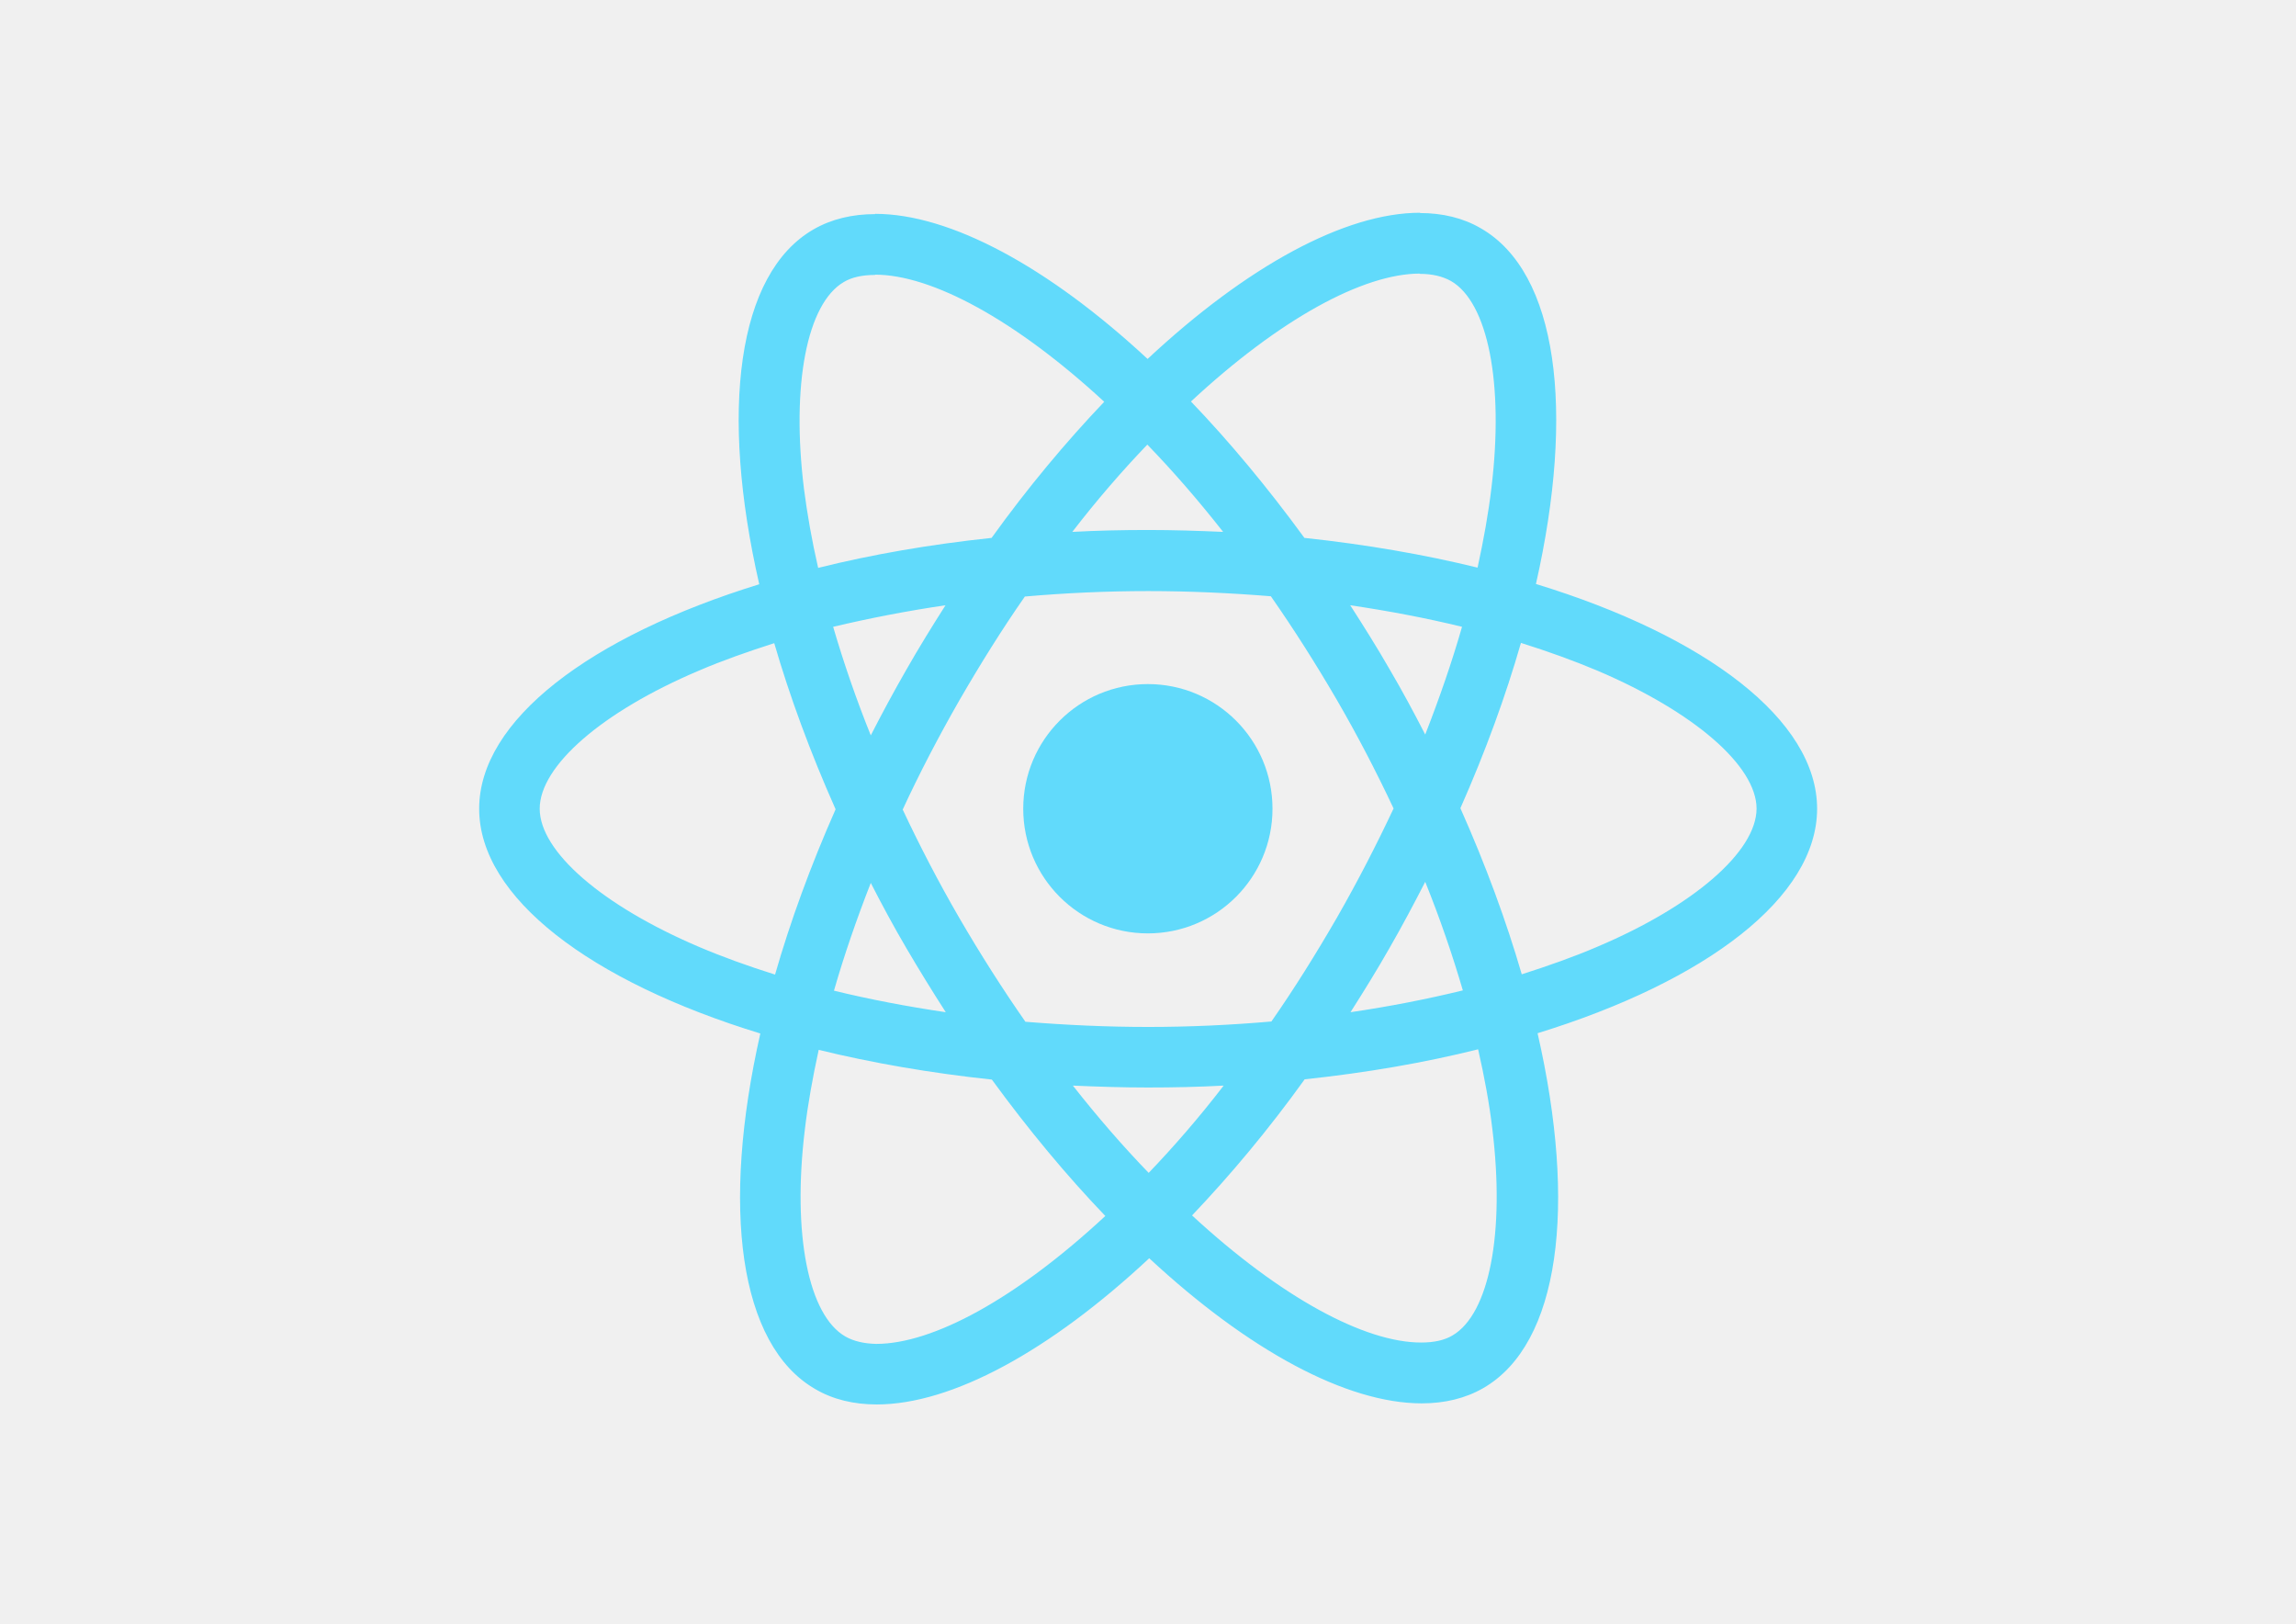
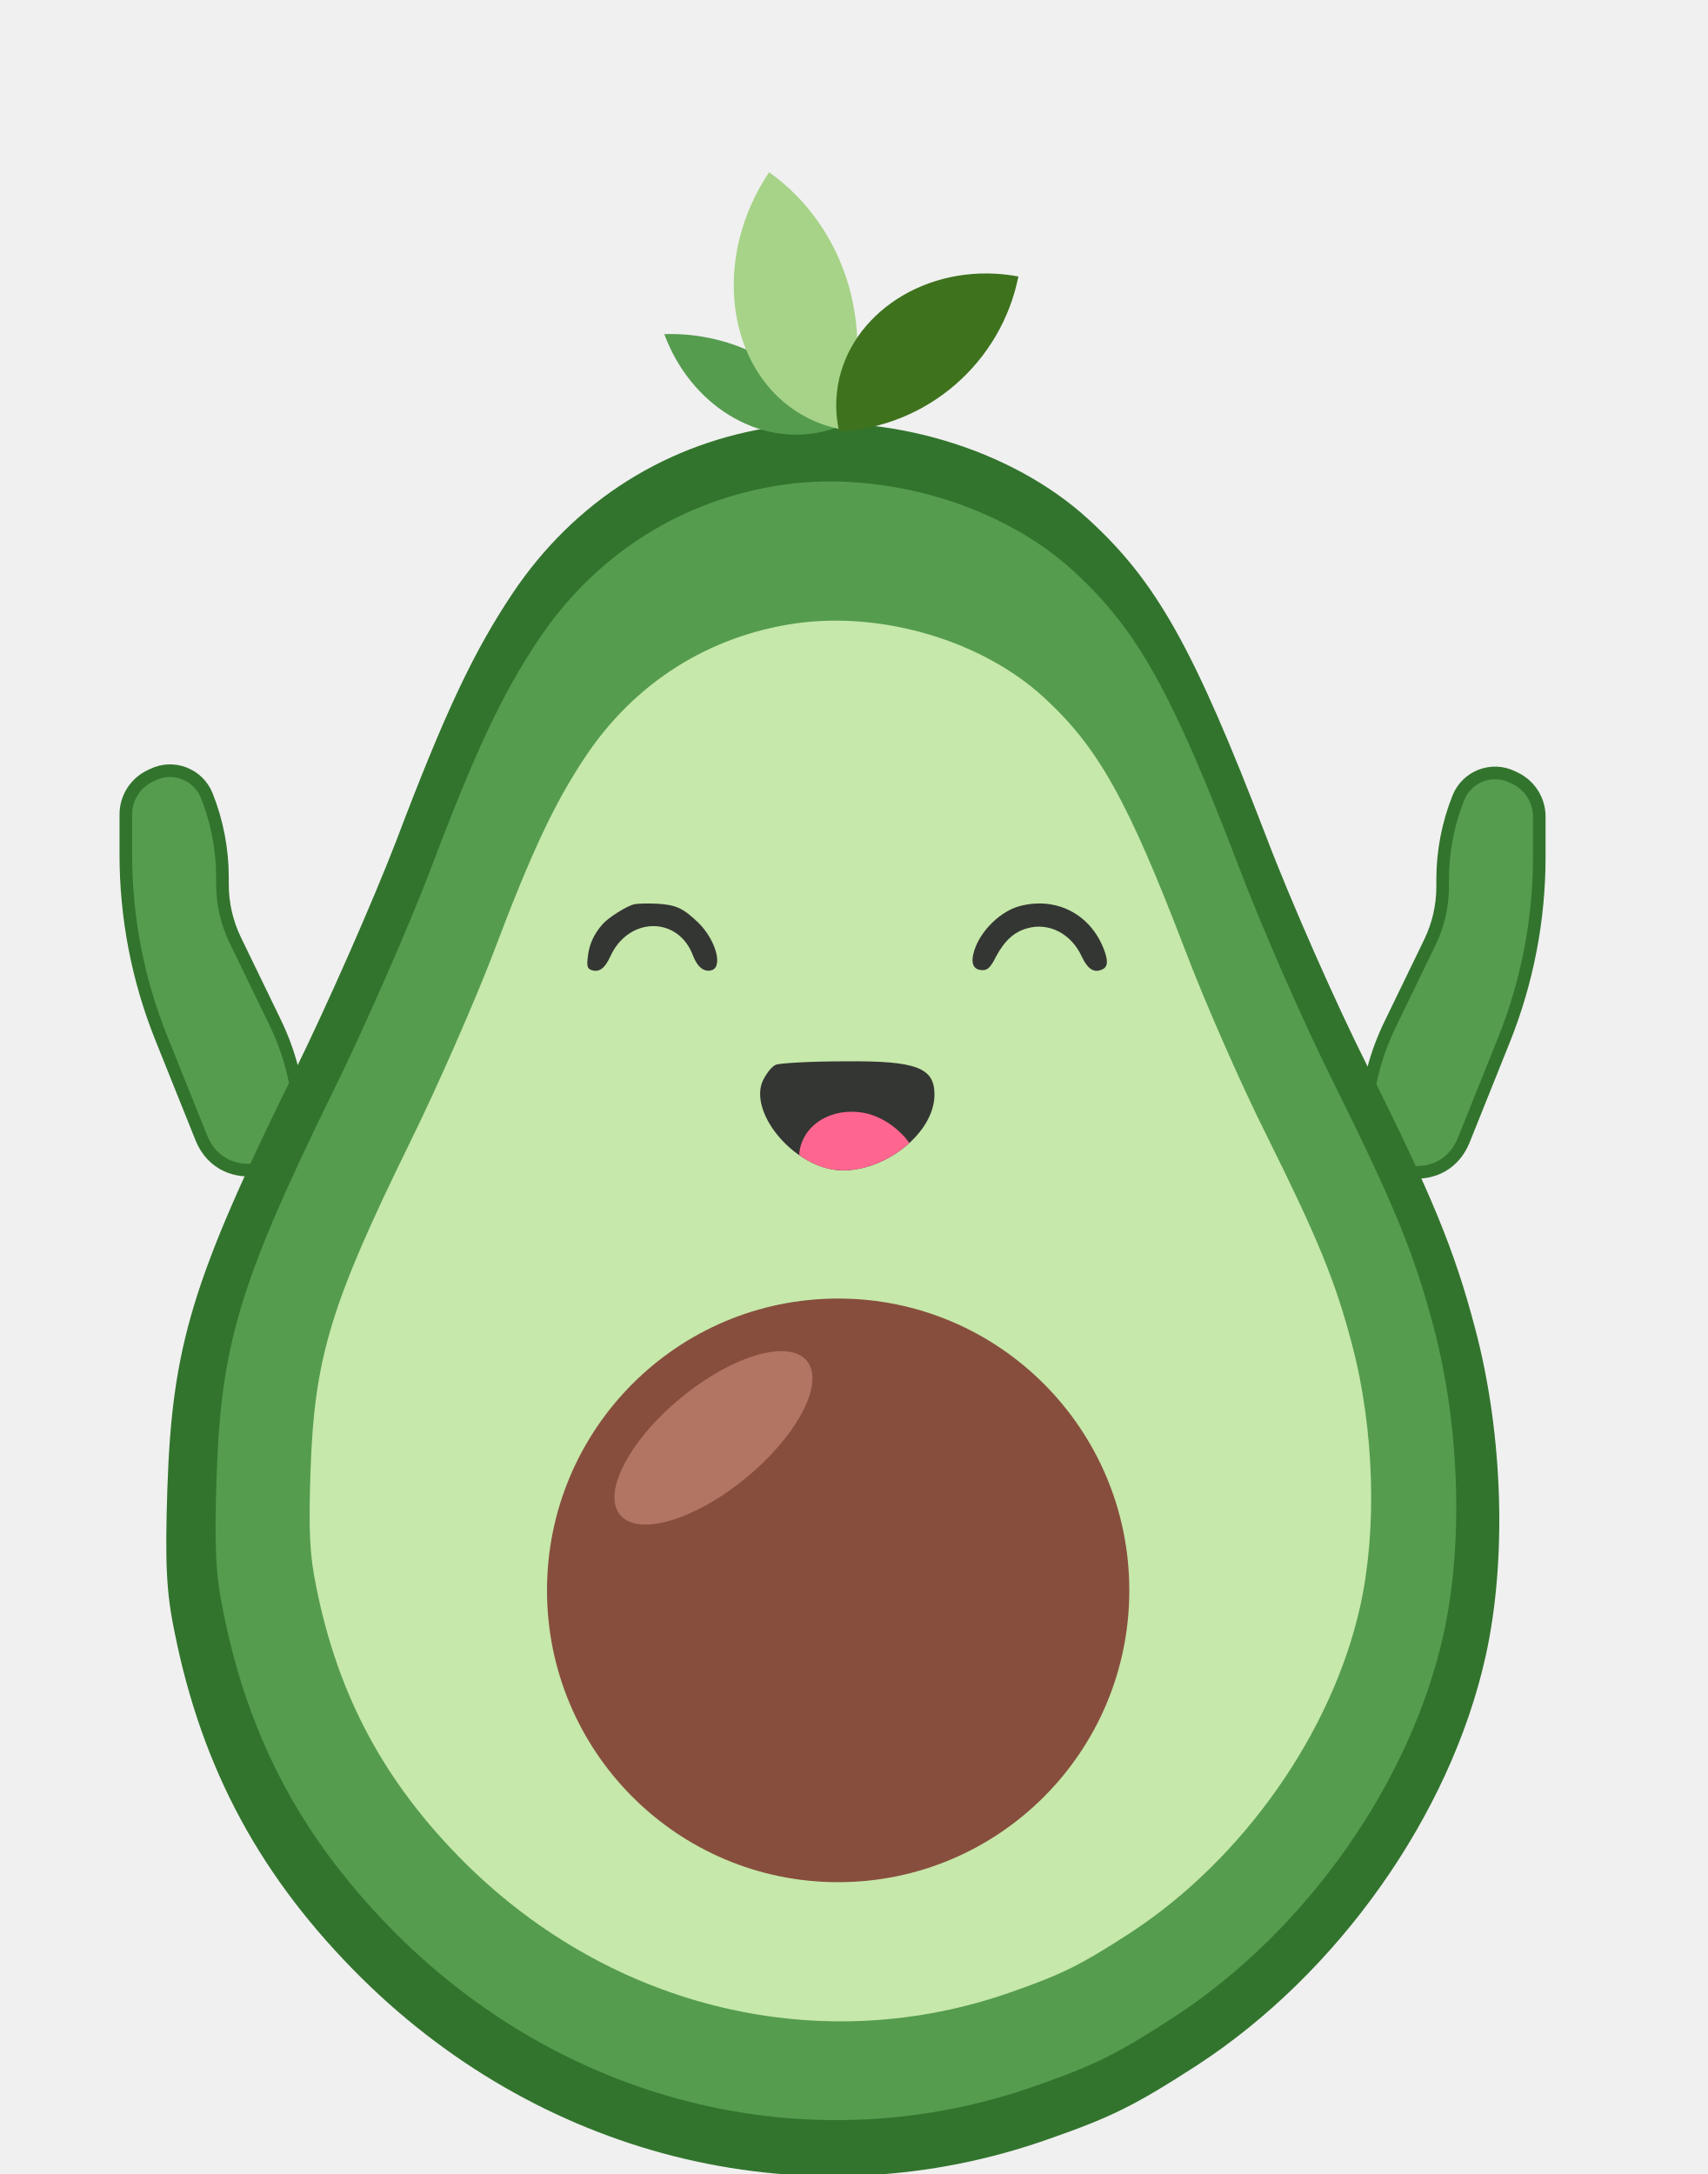
- <svg xmlns="http://www.w3.org/2000/svg" viewBox="0 0 841.9 595.3">
-   <g fill="#61DAFB">
-     <path d="M666.3 296.5c0-32.5-40.7-63.3-103.1-82.4 14.4-63.6 8-114.2-20.2-130.4-6.5-3.8-14.1-5.6-22.4-5.6v22.3c4.6 0 8.3.9 11.4 2.6 13.6 7.8 19.5 37.5 14.9 75.7-1.1 9.4-2.9 19.3-5.1 29.4-19.6-4.8-41-8.5-63.5-10.9-13.5-18.5-27.5-35.3-41.6-50 32.6-30.3 63.2-46.9 84-46.9V78c-27.5 0-63.5 19.6-99.9 53.6-36.4-33.8-72.4-53.2-99.9-53.2v22.3c20.7 0 51.4 16.5 84 46.6-14 14.7-28 31.4-41.3 49.9-22.6 2.4-44 6.1-63.6 11-2.3-10-4-19.7-5.2-29-4.7-38.2 1.1-67.9 14.6-75.8 3-1.8 6.9-2.6 11.5-2.6V78.5c-8.4 0-16 1.8-22.6 5.6-28.1 16.2-34.4 66.7-19.9 130.1-62.2 19.2-102.7 49.9-102.7 82.3 0 32.5 40.7 63.3 103.1 82.4-14.4 63.6-8 114.2 20.2 130.4 6.5 3.8 14.1 5.6 22.5 5.6 27.5 0 63.5-19.6 99.9-53.6 36.4 33.8 72.4 53.2 99.9 53.2 8.4 0 16-1.8 22.6-5.6 28.1-16.2 34.4-66.7 19.9-130.1 62-19.1 102.5-49.9 102.5-82.3zm-130.2-66.7c-3.7 12.9-8.3 26.2-13.5 39.5-4.1-8-8.4-16-13.1-24-4.6-8-9.5-15.8-14.4-23.4 14.2 2.1 27.9 4.7 41 7.9zm-45.8 106.5c-7.8 13.5-15.8 26.3-24.1 38.2-14.9 1.3-30 2-45.2 2-15.1 0-30.2-.7-45-1.9-8.3-11.9-16.4-24.6-24.2-38-7.6-13.1-14.5-26.4-20.8-39.8 6.2-13.4 13.2-26.8 20.7-39.9 7.8-13.5 15.8-26.3 24.1-38.2 14.9-1.3 30-2 45.2-2 15.1 0 30.2.7 45 1.9 8.3 11.9 16.4 24.6 24.2 38 7.6 13.1 14.5 26.4 20.8 39.8-6.3 13.4-13.2 26.8-20.7 39.9zm32.3-13c5.4 13.4 10 26.8 13.8 39.8-13.1 3.2-26.9 5.9-41.2 8 4.9-7.7 9.8-15.6 14.4-23.7 4.6-8 8.9-16.1 13-24.1zM421.2 430c-9.3-9.6-18.6-20.3-27.8-32 9 .4 18.2.7 27.5.7 9.4 0 18.7-.2 27.8-.7-9 11.7-18.3 22.4-27.5 32zm-74.4-58.9c-14.2-2.1-27.9-4.7-41-7.9 3.7-12.9 8.3-26.2 13.5-39.5 4.1 8 8.4 16 13.1 24 4.7 8 9.5 15.8 14.4 23.4zM420.7 163c9.3 9.6 18.6 20.3 27.8 32-9-.4-18.2-.7-27.5-.7-9.4 0-18.7.2-27.8.7 9-11.7 18.3-22.4 27.5-32zm-74 58.9c-4.9 7.7-9.8 15.6-14.4 23.7-4.6 8-8.9 16-13 24-5.4-13.4-10-26.8-13.8-39.8 13.1-3.1 26.9-5.8 41.2-7.9zm-90.5 125.2c-35.4-15.1-58.3-34.9-58.3-50.6 0-15.7 22.9-35.6 58.3-50.6 8.6-3.7 18-7 27.7-10.1 5.7 19.6 13.2 40 22.5 60.9-9.2 20.8-16.6 41.1-22.2 60.6-9.9-3.1-19.3-6.5-28-10.2zM310 490c-13.6-7.8-19.5-37.5-14.9-75.7 1.1-9.4 2.9-19.3 5.1-29.4 19.6 4.8 41 8.5 63.5 10.9 13.5 18.5 27.5 35.3 41.6 50-32.6 30.3-63.2 46.9-84 46.9-4.5-.1-8.3-1-11.3-2.7zm237.2-76.2c4.7 38.2-1.1 67.9-14.6 75.8-3 1.8-6.9 2.6-11.5 2.6-20.7 0-51.4-16.5-84-46.6 14-14.7 28-31.4 41.3-49.9 22.6-2.4 44-6.1 63.6-11 2.3 10.1 4.1 19.8 5.2 29.1zm38.5-66.7c-8.6 3.7-18 7-27.7 10.1-5.7-19.6-13.2-40-22.5-60.9 9.2-20.8 16.6-41.1 22.2-60.6 9.9 3.1 19.3 6.5 28.1 10.2 35.4 15.1 58.3 34.9 58.3 50.6-.1 15.7-23 35.6-58.4 50.6zM320.8 78.4z" />
-     <circle cx="420.9" cy="296.5" r="45.7" />
-     <path d="M520.5 78.1z" />
+ <svg xmlns="http://www.w3.org/2000/svg" width="271" height="345" viewBox="0 0 271 345" fill="none">
+   <g clip-path="url(#clip0_104_56)">
+     <path d="M216.676 177.437C216.993 172.291 218.313 167.256 220.562 162.615L226.898 149.537C228.231 146.786 228.924 143.769 228.924 140.713V139.587C228.924 135.141 229.771 130.736 231.42 126.607C232.769 123.229 236.7 121.703 239.975 123.287L240.442 123.513C242.775 124.641 244.257 127.003 244.257 129.595V136.007C244.257 145.958 242.352 155.817 238.647 165.053L232.269 180.949C228.846 189.479 216.111 186.611 216.676 177.437Z" fill="#559C4F" stroke="#32742D" stroke-width="2" />
+     <path d="M47.549 177.08C47.232 171.933 45.912 166.898 43.663 162.258L37.327 149.18C35.994 146.429 35.301 143.412 35.301 140.355V139.23C35.301 134.784 34.454 130.379 32.805 126.25C31.456 122.872 27.525 121.346 24.25 122.93L23.783 123.155C21.451 124.283 19.968 126.646 19.968 129.237V135.65C19.968 145.601 21.873 155.46 25.578 164.695L31.957 180.592C35.379 189.122 48.114 186.254 47.549 177.08Z" fill="#559C4F" stroke="#32742D" stroke-width="2" />
+     <g clip-path="url(#clip1_104_56)">
+       <path d="M123.413 67.664C105.976 70.133 91.192 79.443 81.336 94.167C75.176 103.381 70.627 112.976 62.856 133.494C59.349 142.614 51.957 159.523 46.271 171.017C30.54 203.03 27.318 213.574 26.559 236.183C26.18 247.962 26.37 252.617 27.697 258.981C32.056 280.83 41.438 298.119 57.454 313.983C86.927 343.051 128.625 352.835 166.438 339.441C176.483 335.926 180.085 334.122 189.941 327.757C212.401 313.128 230.122 287.954 235.714 262.971C239.125 247.772 238.557 227.728 234.103 210.914C230.786 198.28 227.185 189.636 216.95 169.117C212.211 159.713 204.914 143.279 200.839 132.544C189.372 102.716 183.496 92.267 172.693 82.388C160.468 71.178 140.661 65.289 123.413 67.664ZM148.527 79.253C156.772 81.818 165.964 88.182 171.555 95.117C177.336 102.051 186.339 120.575 194.016 141.094C197.333 149.738 204.345 165.507 209.652 176.242C222.446 201.795 226.332 213.859 228.132 232.193C232.018 272.66 206.715 312.938 167.48 328.897C154.971 333.932 148.053 335.166 132.416 335.261C119.243 335.356 116.779 335.071 108.534 332.792C84.653 326.142 64.751 311.893 51.578 291.944C40.68 275.51 36.7 263.446 36.036 244.162C35.183 221.269 39.069 207.02 54.706 175.292C60.297 164.082 67.499 147.838 70.816 139.194C81.43 111.361 87.496 99.867 96.783 90.652C102.185 85.237 112.42 79.728 120.38 77.828C127.962 76.118 140.471 76.783 148.527 79.253Z" fill="#32742D" />
+       <path d="M124.513 76.892C108.283 79.2 94.523 87.902 85.35 101.665C79.616 110.278 75.382 119.247 68.149 138.426C64.885 146.951 58.005 162.756 52.713 173.5C38.071 203.424 35.072 213.28 34.366 234.413C34.013 245.424 34.189 249.775 35.424 255.724C39.482 276.147 48.214 292.307 63.121 307.136C90.554 334.307 129.365 343.453 164.559 330.933C173.909 327.648 177.261 325.961 186.435 320.011C207.34 306.337 223.835 282.806 229.039 259.453C232.214 245.246 231.685 226.511 227.539 210.794C224.452 198.984 221.1 190.904 211.574 171.724C207.163 162.934 200.372 147.572 196.579 137.538C185.906 109.657 180.437 99.889 170.381 90.655C159.002 80.177 140.567 74.672 124.513 76.892Z" fill="#559C4F" />
+       <path d="M126.399 98.907C112.512 100.881 100.739 108.319 92.89 120.084C87.985 127.446 84.362 135.112 78.174 151.507C75.381 158.793 69.495 172.304 64.966 181.488C52.438 207.066 49.873 215.491 49.269 233.556C48.967 242.968 49.118 246.687 50.174 251.772C53.646 269.229 61.117 283.043 73.872 295.719C97.343 318.945 130.549 326.762 160.662 316.06C168.662 313.252 171.529 311.81 179.378 306.725C197.265 295.036 211.377 274.922 215.83 254.96C218.547 242.816 218.094 226.801 214.547 213.366C211.906 203.271 209.038 196.364 200.887 179.97C197.114 172.455 191.302 159.324 188.057 150.748C178.925 126.915 174.246 118.566 165.643 110.672C155.907 101.715 140.134 97.01 126.399 98.907Z" fill="#C6E8AA" />
+       <ellipse cx="133.002" cy="252.381" rx="46.2" ry="46.309" fill="#874E3D" />
+       <ellipse cx="19.209" cy="8.185" rx="19.209" ry="8.185" transform="matrix(0.771673 -0.63602 0.634221 0.773152 93.1987 234.068)" fill="#B27563" />
+       <path d="M100.619 143.509C99.461 143.772 96.526 145.615 95.617 146.668C94.294 148.159 93.508 149.826 93.302 151.669C93.095 153.248 93.177 153.643 93.756 153.906C94.996 154.389 95.947 153.775 96.857 151.756C99.751 145.439 107.606 145.351 109.962 151.625C110.665 153.511 111.781 154.345 112.98 153.95C114.758 153.336 113.517 149.08 110.83 146.448C108.474 144.167 107.316 143.597 104.381 143.421C102.851 143.333 101.156 143.377 100.619 143.509Z" fill="#343633" />
+       <path d="M161.857 143.78C158.839 144.556 155.65 147.617 154.629 150.765C153.949 152.835 154.417 153.956 155.947 153.956C156.713 153.956 157.223 153.482 158.031 151.843C159.391 149.299 160.922 147.876 163.005 147.316C166.449 146.324 170.021 148.178 171.679 151.843C172.572 153.74 173.55 154.387 174.74 153.913C175.718 153.568 175.888 152.749 175.335 151.11C173.337 145.246 167.81 142.227 161.857 143.78Z" fill="#343633" />
+       <path d="M123.096 168.979C122.438 169.257 121.498 170.462 120.934 171.759C119.149 176.577 125.258 184.268 131.931 185.565C139.168 186.862 148.285 180.284 148.285 173.705C148.285 169.442 145.465 168.331 134.187 168.423C128.735 168.423 123.754 168.701 123.096 168.979Z" fill="#343633" />
+       <path fill-rule="evenodd" clip-rule="evenodd" d="M144.301 181.386C142.705 179.143 139.985 177.16 137.113 176.608C131.663 175.637 127.078 178.764 126.814 183.313C128.384 184.406 130.137 185.216 131.931 185.565C136.139 186.319 140.984 184.41 144.301 181.386Z" fill="#FF668F" />
+     </g>
+     <path fill-rule="evenodd" clip-rule="evenodd" d="M105.414 53.023C116.551 52.658 126.993 58.433 132.665 67.875C132.056 68.094 131.43 68.284 130.789 68.441C120.345 71.007 109.54 64.225 105.414 53.023Z" fill="#559C4F" />
+     <path fill-rule="evenodd" clip-rule="evenodd" d="M122.049 27.333C134.561 36.241 139.416 53.091 133.637 68.165C131.782 67.83 129.966 67.233 128.228 66.356C116.729 60.558 112.997 44.736 119.893 31.017C120.543 29.723 121.265 28.493 122.049 27.333Z" fill="#A6D388" />
+     <path fill-rule="evenodd" clip-rule="evenodd" d="M161.603 43.877C158.864 57.543 147.152 67.753 133.161 68.472C132.784 66.807 132.628 65.079 132.722 63.312C133.34 51.628 144.625 42.728 157.926 43.434C159.181 43.501 160.408 43.651 161.603 43.877Z" fill="#3E721D" />
  </g>
+   <defs>
+     <clipPath id="clip0_104_56">
+       <rect width="271" height="345" fill="white" />
+     </clipPath>
+     <clipPath id="clip1_104_56">
+       <rect width="211.808" height="277.857" fill="white" transform="translate(26.387 67.1428)" />
+     </clipPath>
+   </defs>
</svg>
